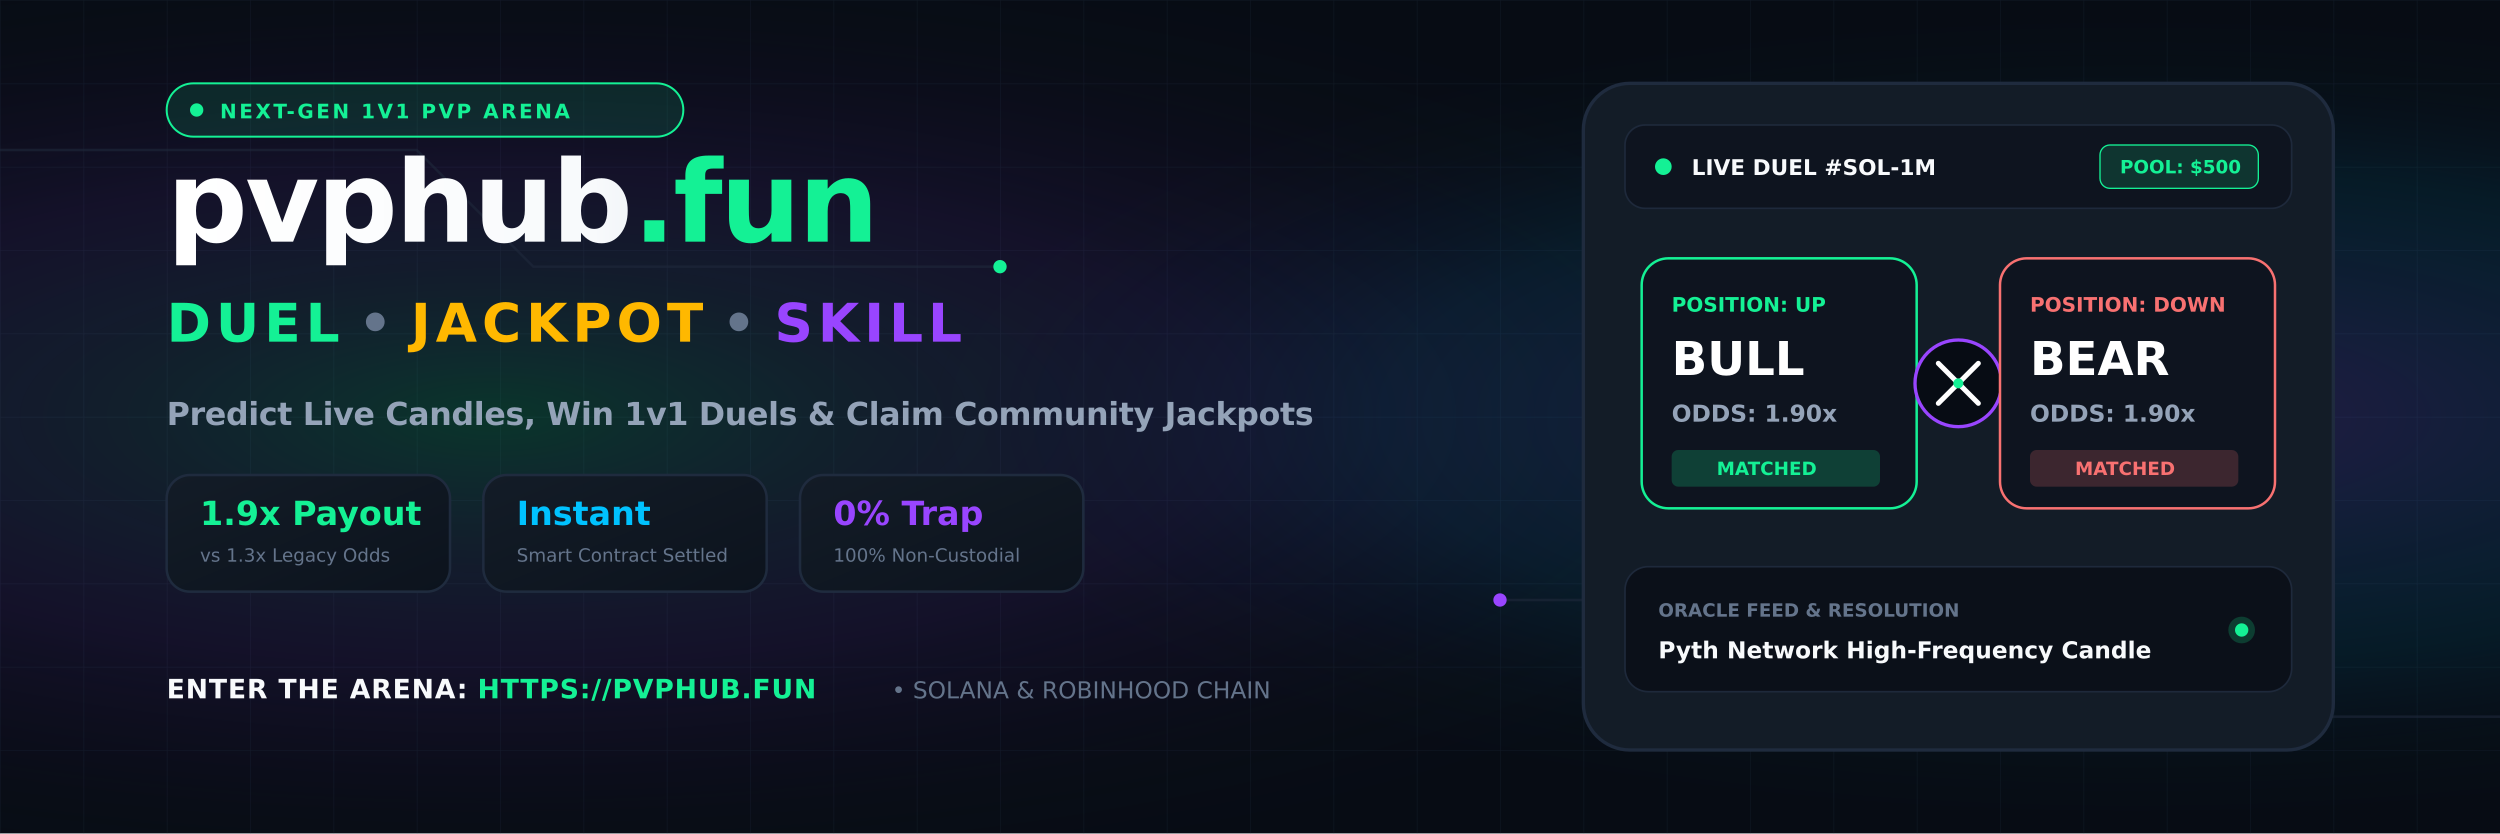
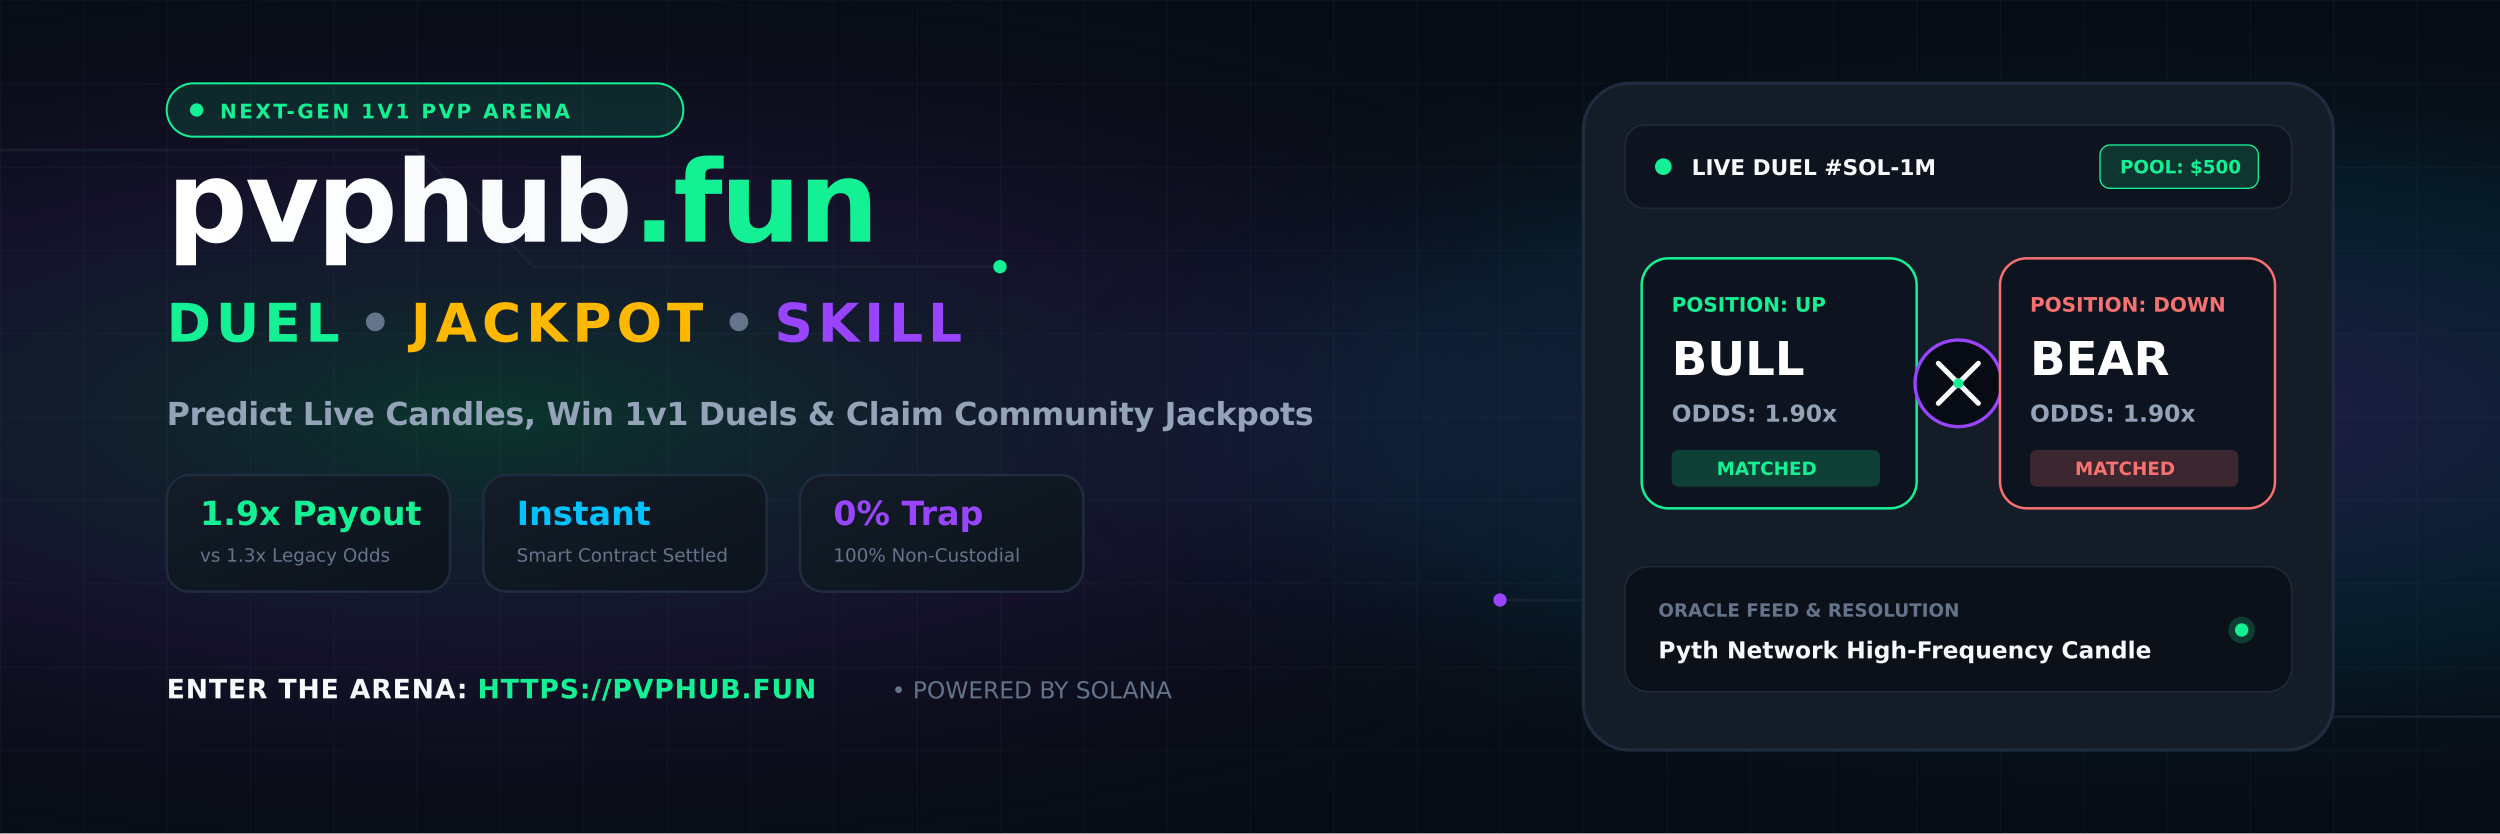
<svg xmlns="http://www.w3.org/2000/svg" viewBox="0 0 1500 500" width="1500" height="500">
  <defs>
    <radialGradient id="bgGlow" cx="20%" cy="50%" r="60%">
      <stop offset="0%" stop-color="#14F195" stop-opacity="0.18" />
      <stop offset="50%" stop-color="#9945FF" stop-opacity="0.09" />
      <stop offset="100%" stop-color="#070c14" stop-opacity="0" />
    </radialGradient>
    <radialGradient id="rightGlow" cx="85%" cy="50%" r="50%">
      <stop offset="0%" stop-color="#9945FF" stop-opacity="0.22" />
      <stop offset="60%" stop-color="#00C2FF" stop-opacity="0.08" />
      <stop offset="100%" stop-color="#070c14" stop-opacity="0" />
    </radialGradient>
    <linearGradient id="textGrad" x1="0%" y1="0%" x2="100%" y2="0%">
      <stop offset="0%" stop-color="#FFFFFF" />
      <stop offset="60%" stop-color="#F8FAFC" />
      <stop offset="100%" stop-color="#CBD5E1" />
    </linearGradient>
    <linearGradient id="cardGrad" x1="0%" y1="0%" x2="100%" y2="100%">
      <stop offset="0%" stop-color="#131c27" />
      <stop offset="100%" stop-color="#0c131d" />
    </linearGradient>
    <pattern id="grid" width="50" height="50" patternUnits="userSpaceOnUse">
      <path d="M 50 0 L 0 0 0 50" fill="none" stroke="#1e293b" stroke-width="0.75" stroke-opacity="0.4" />
    </pattern>
  </defs>
  <rect width="1500" height="500" fill="#070c14" />
  <rect width="1500" height="500" fill="url(#grid)" />
  <rect width="1500" height="500" fill="url(#bgGlow)" />
  <rect width="1500" height="500" fill="url(#rightGlow)" />
  <path d="M 0 90 L 250 90 L 320 160 L 600 160" fill="none" stroke="#1e293b" stroke-width="1.5" stroke-opacity="0.6" />
  <circle cx="600" cy="160" r="4" fill="#14F195" />
  <path d="M 900 360 L 1150 360 L 1220 430 L 1500 430" fill="none" stroke="#1e293b" stroke-width="1.5" stroke-opacity="0.6" />
  <circle cx="900" cy="360" r="4" fill="#9945FF" />
  <g transform="translate(100, 50)">
    <rect x="0" y="0" width="310" height="32" rx="16" fill="#14F195" fill-opacity="0.12" stroke="#14F195" stroke-width="1.2" />
    <circle cx="18" cy="16" r="4" fill="#14F195" />
    <text x="32" y="21" font-family="DejaVu Sans, Arial, sans-serif" font-size="12" font-weight="bold" fill="#14F195" letter-spacing="1.5">NEXT-GEN 1V1 PVP ARENA</text>
  </g>
  <text x="100" y="145" font-family="DejaVu Sans, Arial, sans-serif" font-size="68" font-weight="900" fill="url(#textGrad)" letter-spacing="-1.5">
    pvphub<tspan fill="#14F195">.fun</tspan>
  </text>
  <text x="100" y="205" font-family="DejaVu Sans, Arial, sans-serif" font-size="32" font-weight="900" letter-spacing="3">
    <tspan fill="#14F195">DUEL</tspan>
    <tspan fill="#64748B">  •  </tspan>
    <tspan fill="#FFB800">JACKPOT</tspan>
    <tspan fill="#64748B">  •  </tspan>
    <tspan fill="#9945FF">SKILL</tspan>
  </text>
  <text x="100" y="255" font-family="DejaVu Sans, Arial, sans-serif" font-size="19" font-weight="600" fill="#94A3B8" letter-spacing="-0.2">
    Predict Live Candles, Win 1v1 Duels &amp; Claim Community Jackpots
  </text>
  <g transform="translate(100, 285)">
    <rect x="0" y="0" width="170" height="70" rx="14" fill="url(#cardGrad)" stroke="#1f2b3e" stroke-width="1.5" />
    <text x="20" y="30" font-family="DejaVu Sans, Arial, sans-serif" font-size="20" font-weight="800" fill="#14F195">1.9x Payout</text>
    <text x="20" y="52" font-family="DejaVu Sans, Arial, sans-serif" font-size="11" font-weight="500" fill="#64748B">vs 1.3x Legacy Odds</text>
    <rect x="190" y="0" width="170" height="70" rx="14" fill="url(#cardGrad)" stroke="#1f2b3e" stroke-width="1.5" />
    <text x="210" y="30" font-family="DejaVu Sans, Arial, sans-serif" font-size="20" font-weight="800" fill="#00C2FF">Instant</text>
    <text x="210" y="52" font-family="DejaVu Sans, Arial, sans-serif" font-size="11" font-weight="500" fill="#64748B">Smart Contract Settled</text>
    <rect x="380" y="0" width="170" height="70" rx="14" fill="url(#cardGrad)" stroke="#1f2b3e" stroke-width="1.5" />
    <text x="400" y="30" font-family="DejaVu Sans, Arial, sans-serif" font-size="20" font-weight="800" fill="#9945FF">0% Trap</text>
    <text x="400" y="52" font-family="DejaVu Sans, Arial, sans-serif" font-size="11" font-weight="500" fill="#64748B">100% Non-Custodial</text>
  </g>
  <g transform="translate(100, 395)">
    <text x="0" y="24" font-family="DejaVu Sans, Arial, sans-serif" font-size="16" font-weight="bold" fill="#F8FAFC" letter-spacing="0.5">
      ENTER THE ARENA: <tspan fill="#14F195">HTTPS://PVPHUB.FUN</tspan>
    </text>
    <text x="435" y="24" font-family="DejaVu Sans, Arial, sans-serif" font-size="14" fill="#64748B">
-       • SOLANA &amp; ROBINHOOD CHAIN
+       • POWERED BY SOLANA
    </text>
  </g>
  <g transform="translate(950, 50)">
    <rect x="0" y="0" width="450" height="400" rx="28" fill="#131c27" stroke="#1f2b3e" stroke-width="2" />
    <rect x="25" y="25" width="400" height="50" rx="12" fill="#0e141f" stroke="#1e293b" stroke-width="1" />
    <circle cx="48" cy="50" r="5" fill="#14F195" />
    <text x="65" y="55" font-family="DejaVu Sans, Arial, sans-serif" font-size="13" font-weight="bold" fill="#F8FAFC">LIVE DUEL #SOL-1M</text>
    <rect x="310" y="37" width="95" height="26" rx="6" fill="#14F195" fill-opacity="0.15" stroke="#14F195" stroke-width="0.8" />
    <text x="322" y="54" font-family="DejaVu Sans, Arial, sans-serif" font-size="11" font-weight="bold" fill="#14F195">POOL: $500</text>
    <g transform="translate(35, 105)">
      <rect x="0" y="0" width="165" height="150" rx="16" fill="#0e141f" stroke="#14F195" stroke-width="1.5" />
      <text x="18" y="32" font-family="DejaVu Sans, Arial, sans-serif" font-size="12" font-weight="bold" fill="#14F195">POSITION: UP</text>
      <text x="18" y="70" font-family="DejaVu Sans, Arial, sans-serif" font-size="28" font-weight="900" fill="#FFFFFF">BULL</text>
      <text x="18" y="98" font-family="DejaVu Sans, Arial, sans-serif" font-size="14" font-weight="bold" fill="#94A3B8">ODDS: 1.90x</text>
      <rect x="18" y="115" width="125" height="22" rx="4" fill="#14F195" fill-opacity="0.2" />
      <text x="45" y="130" font-family="DejaVu Sans, Arial, sans-serif" font-size="11" font-weight="bold" fill="#14F195">MATCHED</text>
      <g transform="translate(190, 55)">
        <circle cx="0" cy="20" r="26" fill="#070c14" stroke="#9945FF" stroke-width="2" />
        <line x1="-12" y1="8" x2="12" y2="32" stroke="#FFFFFF" stroke-width="3" stroke-linecap="round" />
        <line x1="12" y1="8" x2="-12" y2="32" stroke="#FFFFFF" stroke-width="3" stroke-linecap="round" />
        <circle cx="0" cy="20" r="3" fill="#14F195" />
      </g>
      <rect x="215" y="0" width="165" height="150" rx="16" fill="#0e141f" stroke="#f87171" stroke-width="1.5" />
      <text x="233" y="32" font-family="DejaVu Sans, Arial, sans-serif" font-size="12" font-weight="bold" fill="#f87171">POSITION: DOWN</text>
      <text x="233" y="70" font-family="DejaVu Sans, Arial, sans-serif" font-size="28" font-weight="900" fill="#FFFFFF">BEAR</text>
      <text x="233" y="98" font-family="DejaVu Sans, Arial, sans-serif" font-size="14" font-weight="bold" fill="#94A3B8">ODDS: 1.90x</text>
      <rect x="233" y="115" width="125" height="22" rx="4" fill="#f87171" fill-opacity="0.2" />
      <text x="260" y="130" font-family="DejaVu Sans, Arial, sans-serif" font-size="11" font-weight="bold" fill="#f87171">MATCHED</text>
    </g>
    <g transform="translate(25, 290)">
      <rect x="0" y="0" width="400" height="75" rx="14" fill="#0b1019" stroke="#1e293b" stroke-width="1" />
      <text x="20" y="30" font-family="DejaVu Sans, Arial, sans-serif" font-size="11" font-weight="bold" fill="#64748B">ORACLE FEED &amp; RESOLUTION</text>
      <text x="20" y="55" font-family="DejaVu Sans, Arial, sans-serif" font-size="14" font-weight="bold" fill="#F8FAFC">Pyth Network High-Frequency Candle</text>
      <circle cx="370" cy="38" r="8" fill="#14F195" fill-opacity="0.2" />
      <circle cx="370" cy="38" r="4" fill="#14F195" />
    </g>
  </g>
</svg>
